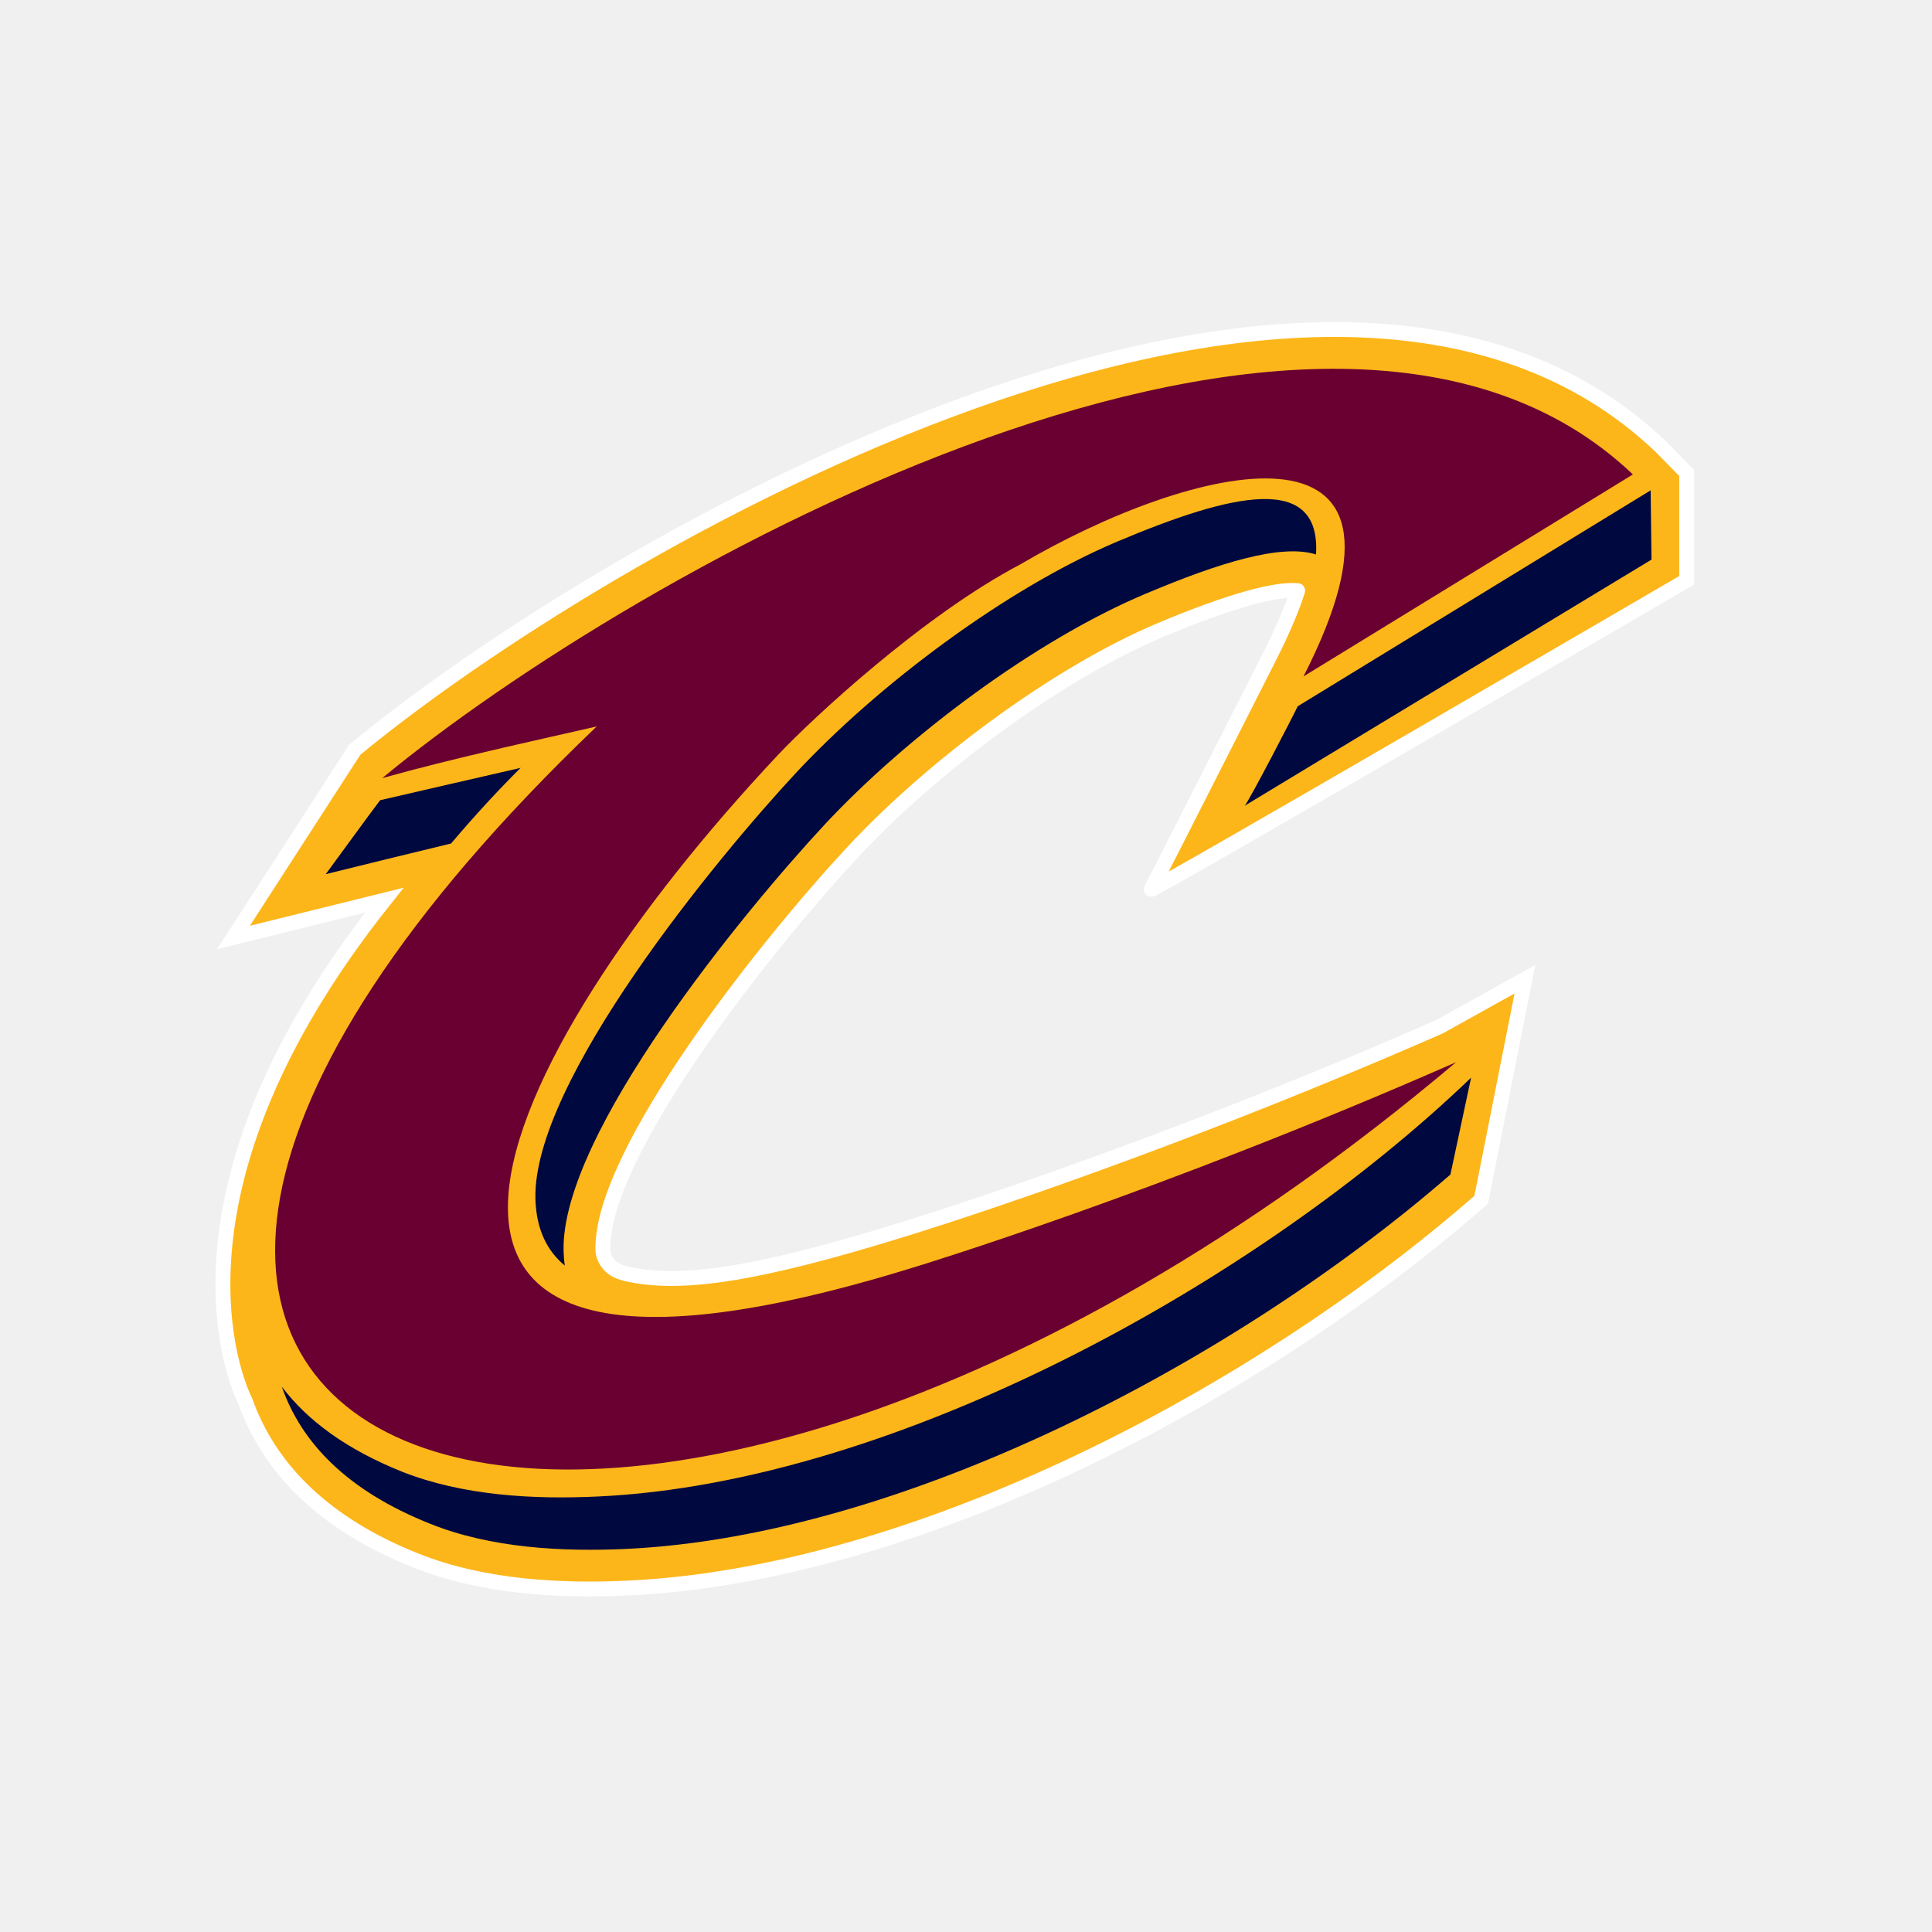
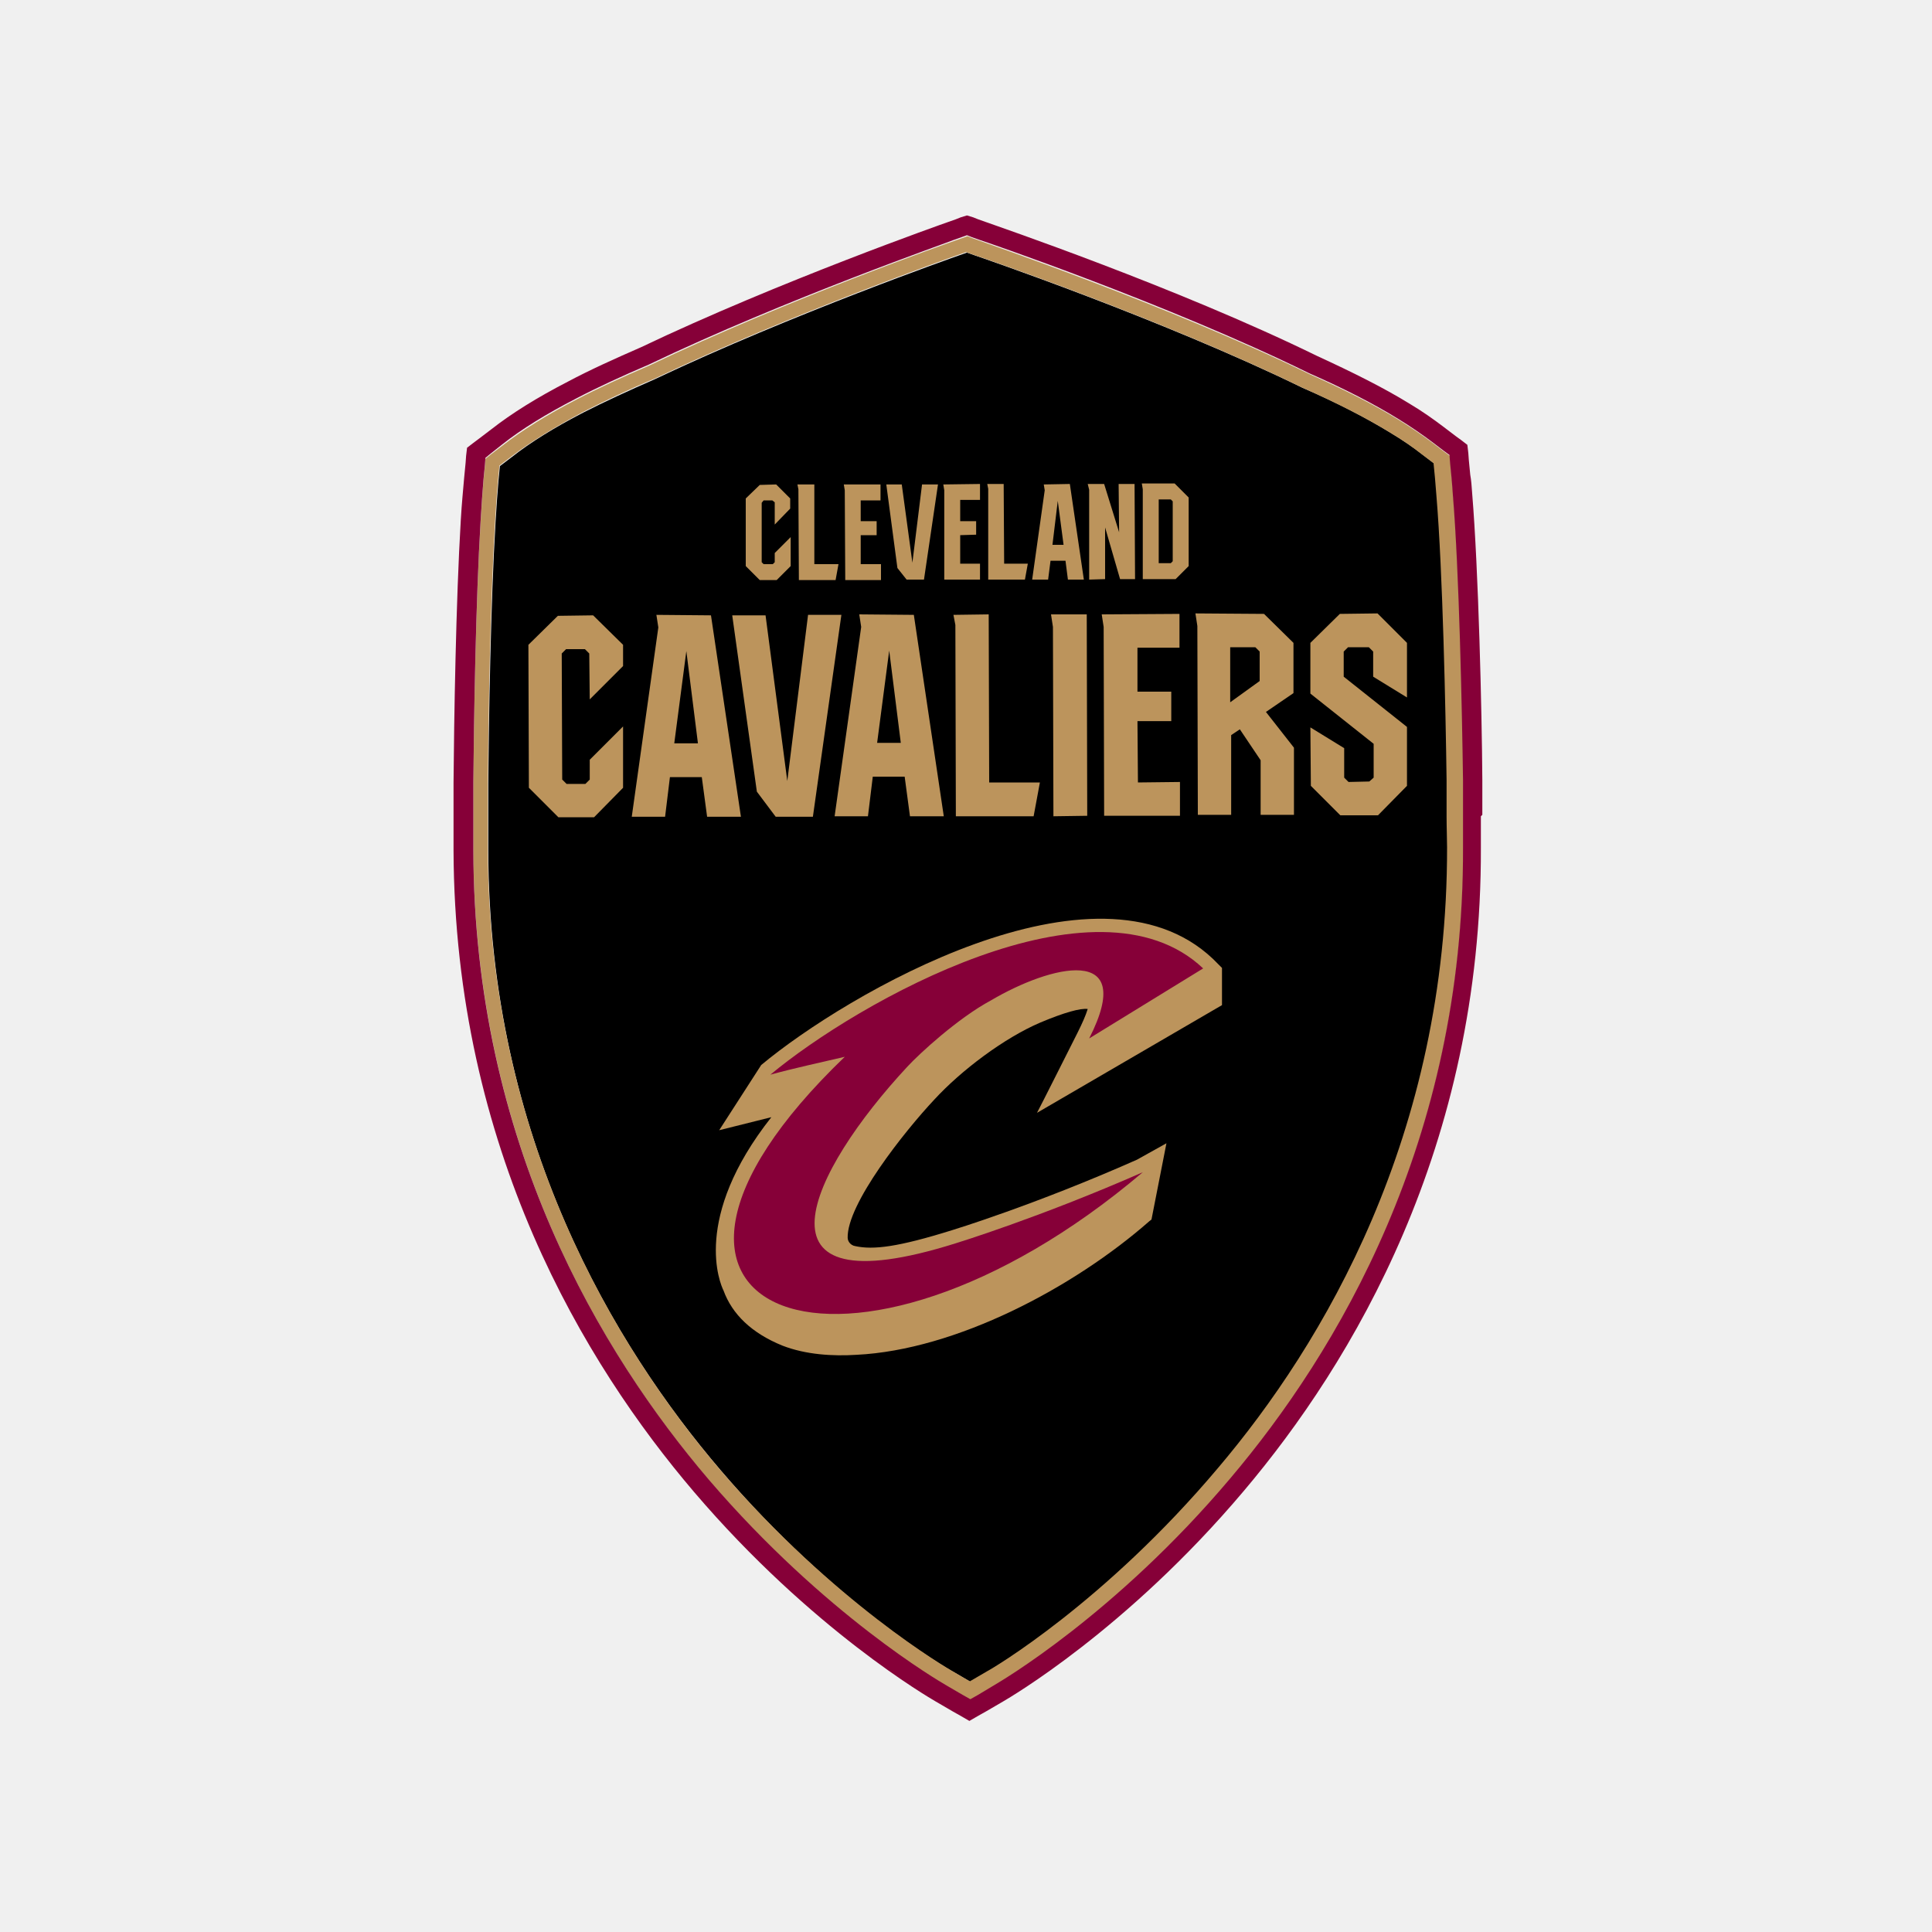
- <svg xmlns="http://www.w3.org/2000/svg" width="500" height="500" viewBox="0 0 500 500">
-   <g fill="none" fill-rule="evenodd">
-     <path d="M0 0h500v500H0z" />
-     <g fill-rule="nonzero">
-       <path d="M335.837 152.867c-5.49-.566-17.233 2.499-35.414 10.143-27.136 11.405-59.215 35.488-79.63 57.405-21.886 23.505-65.357 77.839-64.773 103.104 0 .886.66 4.191 4.302 5.607l1.6.498c13.227 3.054 31.783 1.01 72.196-11.57 0 0 61.714-18.698 138.438-52.346l22.096-12.29-11.32 57.084-1.322 1.145c-56.882 49.404-144.901 95.847-219.423 99.337-17.227.8-37.347-.08-55.072-7.164-23.351-9.312-37.753-23.505-44.055-41.236-2.524-5.116-23.943-54.384 35.999-129.62l-39.034 9.651 31.383-48.579c63.535-52.555 250.553-161.636 337.894-78.565l6.796 6.912v27.807s-139.276 81.242-138.55 79.943c1.256-2.295 30.35-59.694 30.35-59.694 3.6-7.066 6.055-12.87 7.539-17.572" stroke="#FFF" stroke-width="3.846" fill="#FCB61A" stroke-linecap="round" />
-       <path d="M340.586 143.504c-8.956-2.88-25.155 2.16-44.08 10.15-28.707 12.062-61.96 37.057-83.157 59.823-20.606 22.163-68.237 79.943-67.499 110.292.049 1.28.135 2.543.32 3.76-4.591-3.802-7.386-9.336-7.607-17.306-.72-30.343 46.886-88.105 67.474-110.244 21.216-22.772 54.494-47.76 83.175-59.848 29.703-12.525 52.673-17.86 51.374 3.373m86.599-16.604l.22 17.929-105.288 63.701c1.12-1.144 12.999-24.102 13.719-25.738l91.349-55.892zm-310.446 91.395c-11.14 2.678-22.41 5.466-32.442 7.94 1.392-1.864 11.719-16.064 14.082-19.14 12.304-2.881 24.927-5.719 36.356-8.372-5.539 5.51-11.694 12.12-17.996 19.572m258.63 85.674c-55.91 48.554-141.819 93.509-213.25 96.887-16.735.763-35.119-.209-50.807-6.512-21.437-8.542-33.316-20.938-38.38-35.47 6.597 8.728 16.672 16.193 31.068 21.98 15.731 6.234 34.116 7.243 50.85 6.43 77.082-3.575 170.973-55.638 225.873-108.396l-5.355 25.08z" fill="#000840" />
-       <path d="M422.594 122.784l-85.25 52.273c36.603-71.709-29.314-54.882-73.345-28.964-25.044 13.159-53.75 39.797-62.754 49.39-73.253 78-124.56 182.243 35.84 132.316 0 0 62.347-18.877 139.742-52.9-219.09 185.078-425.882 107.683-222.401-86.893-18.52 4.234-37.217 8.26-55.51 13.374 65.154-53.915 243.895-154.502 323.678-78.596" fill="#690031" />
-     </g>
+ <svg xmlns="http://www.w3.org/2000/svg" version="1.1" id="Layer_2" x="0px" y="0px" viewBox="0 0 400 400" style="enable-background:new 0 0 400 400;" xml:space="preserve">
+   <style type="text/css">
+ 	.st0{fill:#BC945C;}
+ 	.st1{fill:#860038;}
+ </style>
+   <g>
+     <path d="M299.8,175.5c0-1.8,0-3.9-0.1-6.2l0-0.4c0-0.7,0-1.4,0-2.1l0-1c0-1.2,0-2.6,0-4.2c-0.1-14.4-0.8-43.1-2.1-58.8   c-0.1-1.4-0.2-2.6-0.3-3.8L297,96l-2.5-1.9c-1.9-1.5-4.1-3-6.6-4.5c-4.9-3-11-6.2-18.2-9.3c-29.1-14.2-67.5-27.3-67.8-27.4   l-1.7-0.6l-1.7,0.6c-0.3,0.1-34.7,12.2-62.9,25.6c-5.5,2.4-10.5,4.7-14.8,6.9c-6,3.1-11,6.2-14.8,9.2l-2.5,1.9l-0.3,3.1   c-0.2,2.3-0.4,5.1-0.6,8.5c-1,16.5-1.4,41.3-1.5,54c0,1.5,0,2.9,0,4.2l0,0.1l0,0.9c0,0.7,0,1.4,0,2.2l0,0.4c0,2.3,0,4.4,0,6.2   c0.1,59.7,26.2,102.7,48.1,128.3c23.6,27.7,47.1,41.2,48.1,41.7l3.6,2.1l3.6-2.1c1-0.6,24.4-14.2,47.8-41.9   C274,278.4,299.9,235.2,299.8,175.5" />
+     <path class="st0" d="M254.8,306.2c22.1-26.1,48.3-69.9,48.2-130.6c0-1.8,0-3.9,0-6.2l0-0.4c0-0.7,0-1.4,0-2.1l0-1   c0-1.3,0-2.7,0-4.2c-0.1-14.5-0.8-43.3-2.1-59c-0.1-1.5-0.2-2.7-0.3-3.8l-0.3-3.1l-0.1-1.4l-1.1-0.8l-2.5-1.9   c-2-1.5-4.3-3.1-6.9-4.7c-5-3.1-11.3-6.3-18.5-9.5c-29.1-14.2-67.8-27.4-68.2-27.6l-1.7-0.6l-1-0.4l-1.1,0.4l-1.7,0.6   c-0.3,0.1-34.7,12.2-63.1,25.8c-5.6,2.4-10.6,4.7-15,7c-6.2,3.2-11.3,6.4-15.3,9.5l-2.5,1.9l-1.1,0.9l-0.1,1.4l-0.3,3.1   c-0.2,2.3-0.4,5.2-0.6,8.6c-1,16.5-1.4,41.4-1.5,54.2c0,1.5,0,2.9,0,4.2l0,0.1l0,0.8c0,0.8,0,1.5,0,2.2l0,0.3c0,2.4,0,4.5,0,6.2   c0.2,60.7,26.6,104.4,48.8,130.4c24,28.1,47.9,41.9,48.9,42.4l3.6,2.1l1.6,0.9l1.6-0.9l3.6-2.1C207.1,348.2,231,334.4,254.8,306.2    M204.4,346l-3.6,2.1l-3.6-2.1c-1-0.6-24.4-14.1-48.1-41.7c-21.8-25.6-47.9-68.6-48.1-128.3c0-1.8,0-3.9,0-6.2l0-0.4   c0-0.7,0-1.4,0-2.2l0-0.9l0-0.1c0-1.2,0-2.6,0-4.2c0.1-12.7,0.5-37.6,1.5-54c0.2-3.4,0.4-6.2,0.6-8.5l0.3-3.1l2.5-1.9   c3.8-2.9,8.8-6,14.8-9.2c4.3-2.2,9.3-4.6,14.8-6.9C163.7,65,198,52.9,198.3,52.8l1.7-0.6l1.7,0.6c0.4,0.1,38.8,13.2,67.8,27.4   c7.2,3.2,13.3,6.3,18.2,9.3c2.5,1.5,4.7,3,6.6,4.5l2.5,1.9l0.3,3.1c0.1,1.1,0.2,2.4,0.3,3.7c1.3,15.6,1.9,44.3,2.1,58.8   c0,1.5,0,2.9,0,4.2l0,1c0,0.7,0,1.4,0,2.1l0,0.4c0,2.3,0.1,4.4,0.1,6.2c0.1,59.7-25.7,102.9-47.4,128.5   C228.7,331.8,205.4,345.5,204.4,346" />
+     <path class="st1" d="M306.9,168.7c0-0.7,0-1.3,0-2l0-1c0-1.3,0-2.7,0-4.2c-0.1-14.5-0.8-43.5-2.1-59.3c-0.1-1.5-0.2-2.8-0.4-3.9   l-0.3-3.1l-0.1-1.4l-0.2-1.7l-1.3-1l-1.1-0.8l-2.5-1.9c-2.1-1.6-4.5-3.3-7.2-4.9c-5.2-3.2-11.6-6.4-19-9.8   c-29-14.2-66.9-27.1-68.5-27.7l-1.7-0.6l-1-0.4l-1.3-0.4l-1.3,0.4l-1,0.4l-1.7,0.6c-0.3,0.1-35,12.3-63.5,25.9   c-5.5,2.4-10.6,4.7-15.1,7.1c-6.4,3.3-11.7,6.6-15.9,9.9l-2.5,1.9L98,91.7l-1.3,1l-0.2,1.7l-0.1,1.4l-0.3,3.1   c-0.2,2.4-0.5,5.3-0.7,8.8c-1,16.6-1.4,41.6-1.5,54.4c0,1.5,0,2.9,0,4.2l0,0l0,0.2l0,0.8c0,0.8,0,1.6,0,2.3l0,0.3   c0,2.3,0,4.4,0,6.1c0.2,61.9,27.2,106.4,49.8,132.9c24.4,28.6,48.9,42.7,49.9,43.3l3.6,2.1l1.6,0.9l1.9,1.1l1.9-1.1l1.6-0.9   l3.6-2.1c1-0.6,25.4-14.7,49.7-43.5c22.5-26.6,49.3-71.3,49.1-133.2c0-1.8,0-3.9,0-6.2l0-0.3L306.9,168.7z M202.5,350.9l-1.6,0.9   l-1.6-0.9l-3.6-2.1c-1-0.6-24.9-14.4-48.9-42.4c-22.2-26-48.7-69.7-48.8-130.4c0-1.7,0-3.8,0-6.2l0-0.3c0-0.7,0-1.5,0-2.2l0-0.8   l0-0.2c0-1.3,0-2.7,0-4.2c0.1-12.7,0.5-37.7,1.5-54.2c0.2-3.4,0.4-6.3,0.6-8.6l0.3-3.1l0.1-1.4l1.1-0.9L104,92   c3.9-3.1,9.1-6.3,15.3-9.5c4.4-2.3,9.4-4.6,15-7c28.4-13.6,62.8-25.6,63.1-25.8l1.7-0.6l1.1-0.4l1,0.4l1.7,0.6   c0.4,0.1,39.1,13.3,68.2,27.6c7.3,3.2,13.5,6.4,18.5,9.5c2.6,1.6,4.9,3.2,6.9,4.7l2.5,1.9l1.1,0.8l0.1,1.4l0.3,3.1   c0.1,1.1,0.2,2.3,0.3,3.8c1.3,15.7,1.9,44.5,2.1,59c0,1.5,0,2.9,0,4.2l0,1c0,0.7,0,1.4,0,2.2l0,0.4c0,2.3,0,4.4,0,6.2   c0.2,60.7-26.1,104.5-48.2,130.6c-23.8,28.2-47.7,42.1-48.7,42.7L202.5,350.9z" />
+     <path class="st0" d="M253,208.1l0-7.7l-1.9-1.9c-24.2-22.9-76,7.4-93.5,22l-8.7,13.5l10.8-2.7c-16.5,20.9-10.6,34.5-9.9,35.9   c1.8,4.9,5.8,8.8,12.2,11.4c4.9,1.9,10.5,2.2,15.3,1.9c20.6-1,45-13.9,60.7-27.7l0.4-0.3l3.1-15.8l-6.1,3.4   c-21.2,9.4-38.3,14.6-38.3,14.6c-11.2,3.5-16.3,4.1-20,3.3l-0.4-0.1c-1-0.4-1.2-1.3-1.2-1.6c-0.2-7,11.8-22.1,17.9-28.6   c5.6-6.1,14.5-12.8,22-16c5-2.1,8.3-3,9.8-2.8c-0.4,1.3-1.1,2.9-2.1,4.9c0,0-8,15.9-8.4,16.6L253,208.1z" />
+     <path class="st1" d="M205.2,207.1c-6.9,3.7-14.9,11.1-17.3,13.7c-20.2,21.7-34.4,50.6,10,36.6c0,0,17.3-5.3,38.7-14.7   c-60.6,51.4-117.9,30.1-61.7-23.9c-5.1,1.2-10.3,2.3-15.4,3.7c18-15,67.4-43,89.6-22l-23.6,14.5   C235.6,195.2,217.4,199.9,205.2,207.1" />
+     <polygon class="st0" points="160.7,100.3 163.6,103.2 163.6,105.3 160.4,108.6 160.4,104 159.9,103.6 158.1,103.6 157.7,104.1    157.7,116.4 158.1,116.8 160,116.8 160.4,116.4 160.4,114.5 163.7,111.2 163.7,117.2 160.8,120.1 157.3,120.1 154.4,117.2    154.4,103.2 157.3,100.4  " />
+     <polygon class="st0" points="168.6,100.3 168.6,116.8 173.6,116.8 173,120.1 165.4,120.1 165.3,101.3 165.1,100.3  " />
+     <polygon class="st0" points="182.3,100.3 182.3,103.6 178.2,103.6 178.2,107.9 181.5,107.9 181.5,110.8 178.2,110.8 178.2,116.8    182.4,116.8 182.4,120.1 175,120.1 174.9,101.5 174.7,100.3  " />
+     <polygon class="st0" points="194.2,100.3 191.3,120 187.7,120 185.8,117.6 183.5,100.3 186.7,100.3 188.9,116.5 190.9,100.3  " />
+     <polygon class="st0" points="202.9,100.2 202.9,103.5 198.8,103.5 198.8,107.9 202.1,107.9 202.1,110.7 198.8,110.8 198.8,116.7    202.9,116.7 202.9,120 195.5,120 195.5,101.5 195.3,100.3  " />
+     <polygon class="st0" points="207.8,100.2 207.9,116.7 212.8,116.7 212.2,120 204.6,120 204.6,101.2 204.4,100.2  " />
+     <path class="st0" d="M221.5,100.2l2.9,19.8l-3.3,0l-0.5-3.9l-3.1,0L217,120l-3.3,0l2.6-18.5l-0.2-1.2L221.5,100.2z M217.9,112.8   l2.3,0l-1.2-9.1L217.9,112.8z" />
+     <polygon class="st0" points="235,119.9 231.9,119.9 228.8,109.2 228.8,109.2 228.8,119.9 225.5,120 225.5,101.4 225.2,100.2    228.6,100.2 231.7,110.2 231.6,100.2 234.9,100.2  " />
+     <path class="st0" d="M246.1,103l0,14.2l-2.7,2.7l-6.8,0l0-18.6l-0.2-1.2l6.8,0L246.1,103z M242.8,103.8l-0.4-0.4l-2.5,0l0,13.2   l2.5,0l0.4-0.4L242.8,103.8z" />
+     <polygon class="st0" points="122.8,127.4 129,133.5 129,137.9 122.1,144.8 122,135.3 121.1,134.4 117.2,134.4 116.3,135.3    116.4,161.4 117.3,162.3 121.2,162.3 122.1,161.4 122.1,157.3 129,150.4 129,163.1 123,169.2 115.6,169.2 109.5,163.1 109.4,133.5    115.5,127.5  " />
+     <path class="st0" d="M147.2,127.4l6.2,41.7l-7,0l-1.1-8.2l-6.6,0l-1,8.2l-6.9,0l5.5-39.2l-0.4-2.6L147.2,127.4z M139.6,153.9l4.9,0   l-2.4-19.1L139.6,153.9z" />
+     <polygon class="st0" points="174.2,127.3 168.3,169.1 160.6,169.1 156.7,163.9 151.6,127.4 158.5,127.4 163,161.7 167.3,127.3  " />
+     <path class="st0" d="M189.2,127.3l6.2,41.7l-7,0l-1.1-8.2l-6.6,0l-1,8.2l-6.9,0l5.5-39.2l-0.4-2.6L189.2,127.3z M181.6,153.8l4.9,0   l-2.4-19.1L181.6,153.8z" />
+     <polygon class="st0" points="204.7,127.2 204.8,162 215.3,162 214,169 197.9,169 197.8,129.4 197.4,127.3  " />
+     <polygon class="st0" points="225,127.2 225.1,168.9 218.1,169 218,129.8 217.6,127.2  " />
+     <polygon class="st0" points="244.2,127.1 244.2,134.1 235.5,134.1 235.5,143.2 242.5,143.2 242.5,149.3 235.5,149.3 235.6,162    244.3,161.9 244.3,168.9 228.6,168.9 228.5,129.8 228.1,127.2  " />
+     <path class="st0" d="M261.7,127.1l6.1,6l0,10.4l-5.7,3.9l5.8,7.4l0,13.9l-6.9,0l0-11.3l-4.3-6.4l-1.8,1.2l0,16.5l-6.9,0l-0.1-39.1   l-0.4-2.6L261.7,127.1z M254.7,145.4l6.1-4.4l0-6.1l-0.9-0.9l-5.2,0L254.7,145.4z" />
+     <polygon class="st0" points="284.3,140.1 284.3,134.9 283.4,134 279.1,134 278.2,134.9 278.2,140.1 291.3,150.5 291.3,162.7    285.3,168.8 277.5,168.8 271.4,162.7 271.3,150.6 278.3,154.9 278.3,161 279.2,161.9 283.5,161.8 284.4,161 284.4,154 271.3,143.6    271.3,133.1 277.4,127.1 285.2,127 291.3,133.1 291.3,144.4  " />
  </g>
</svg>
